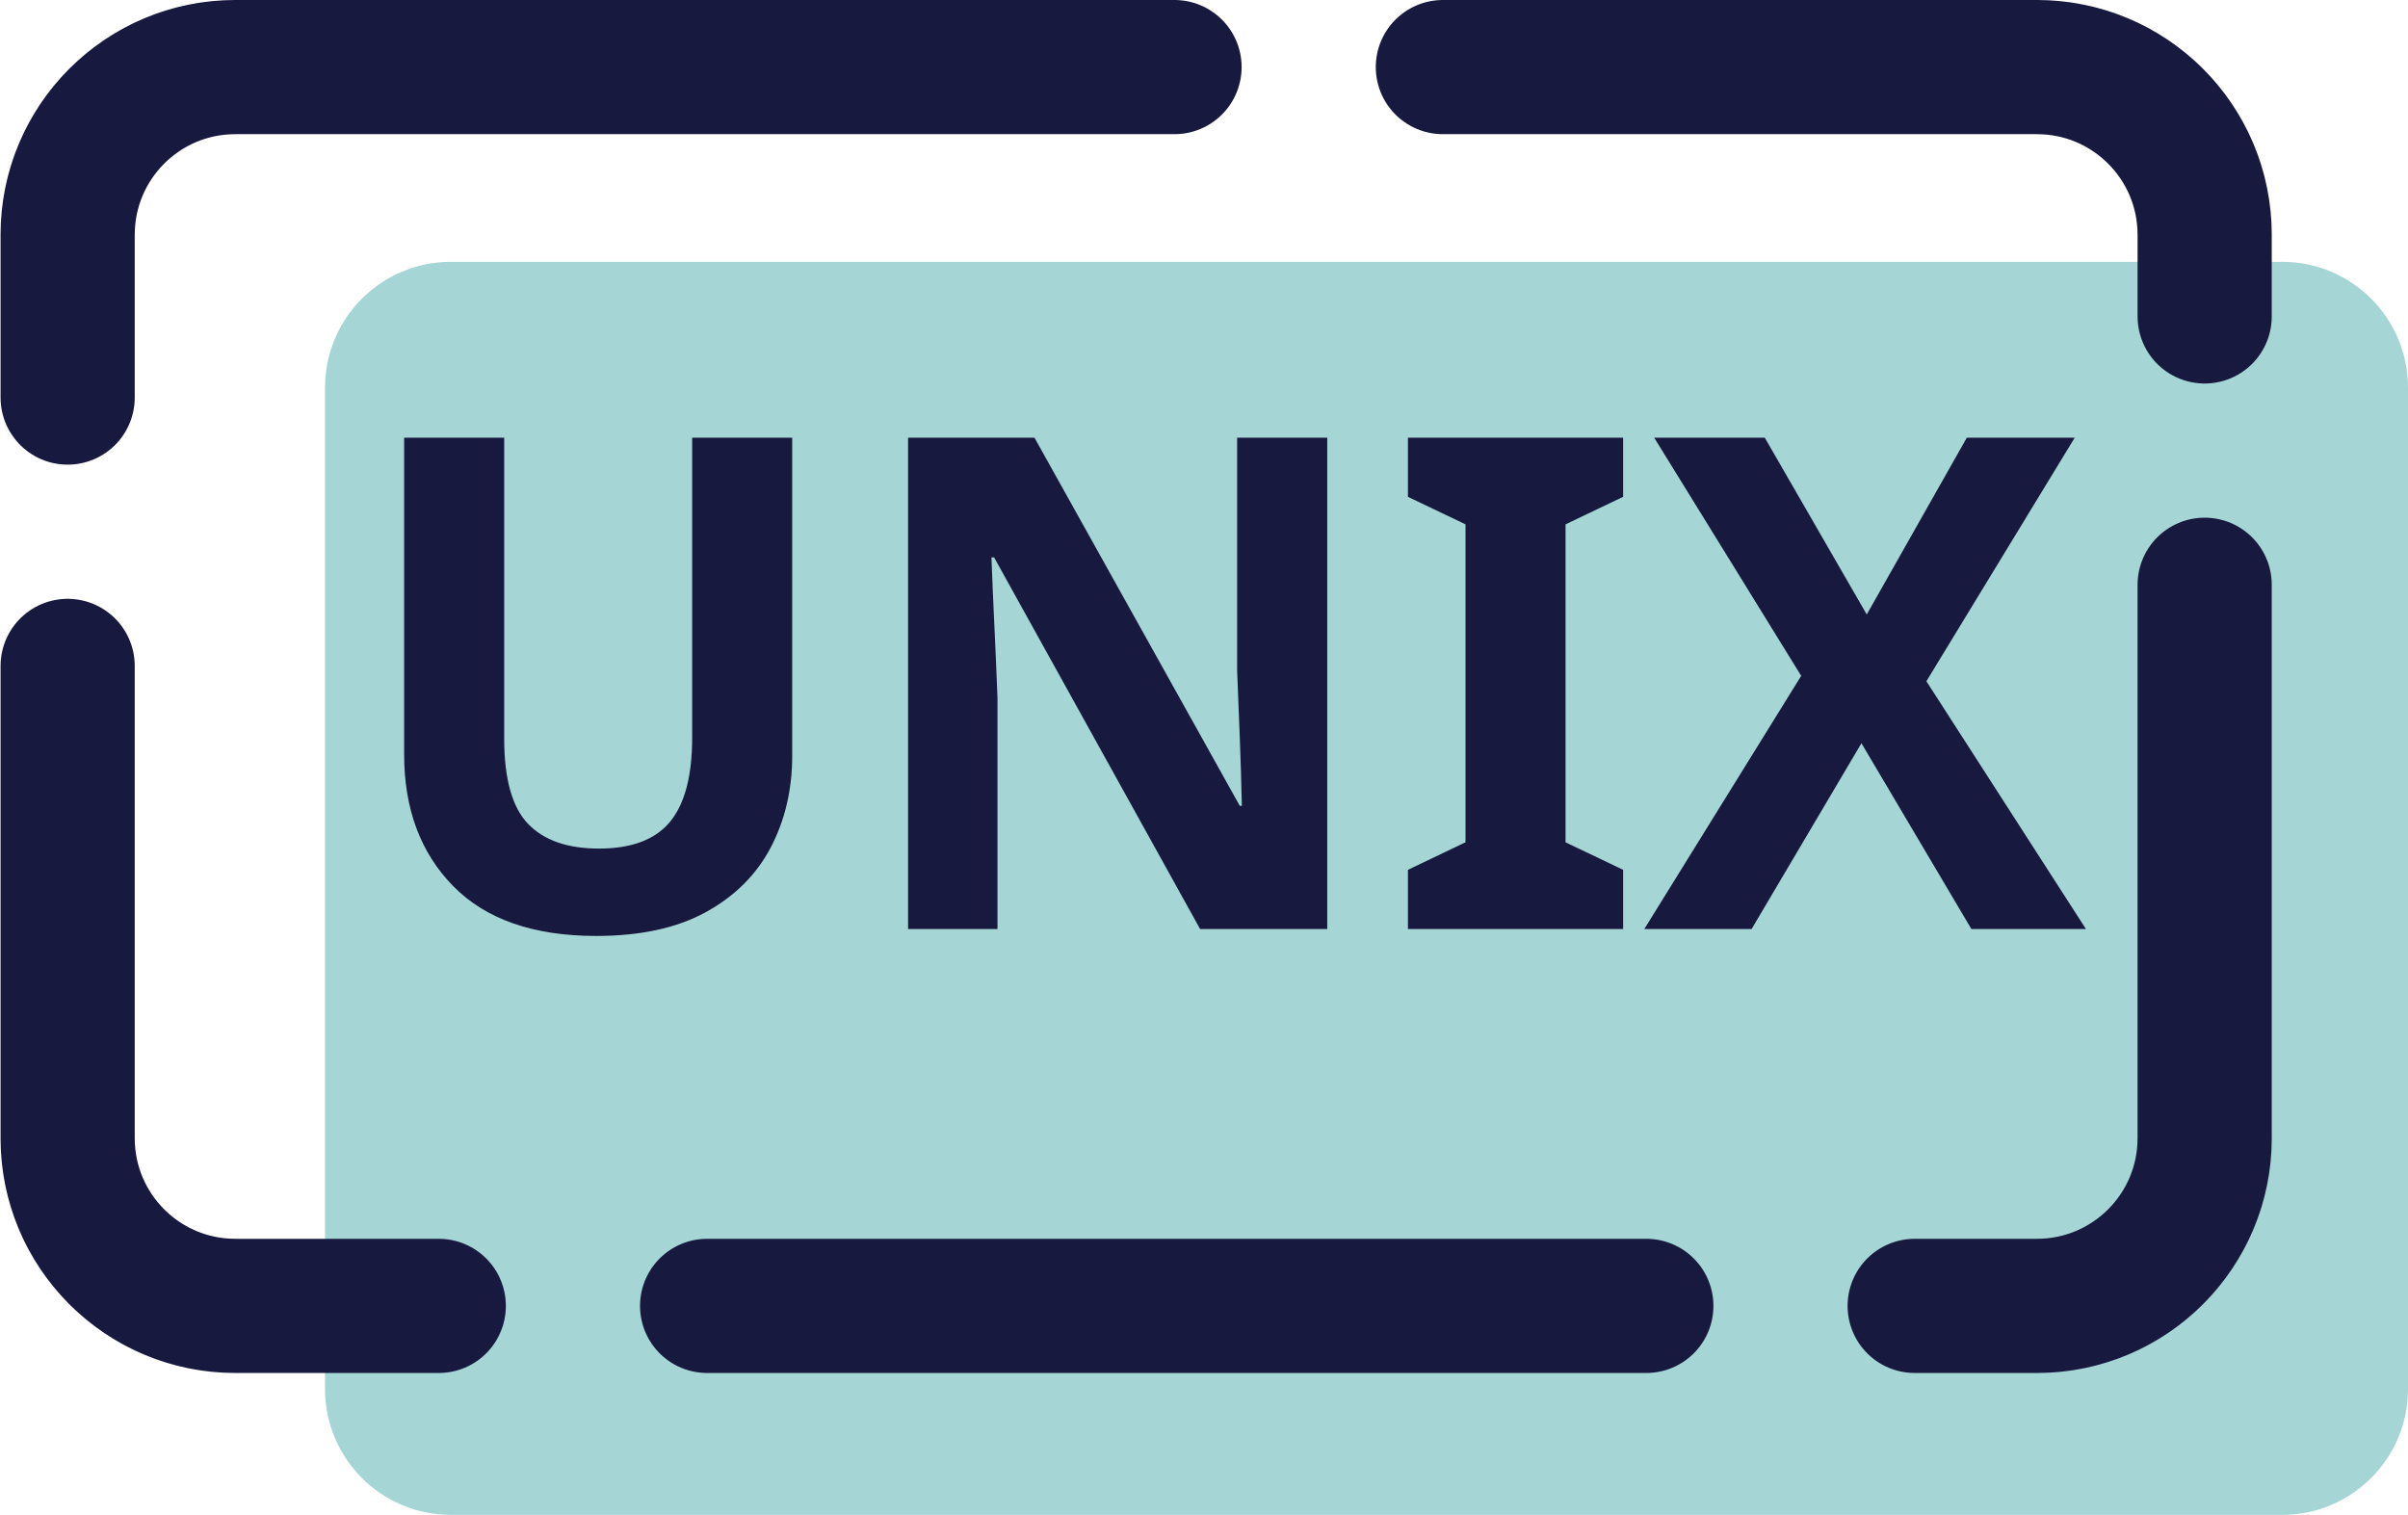
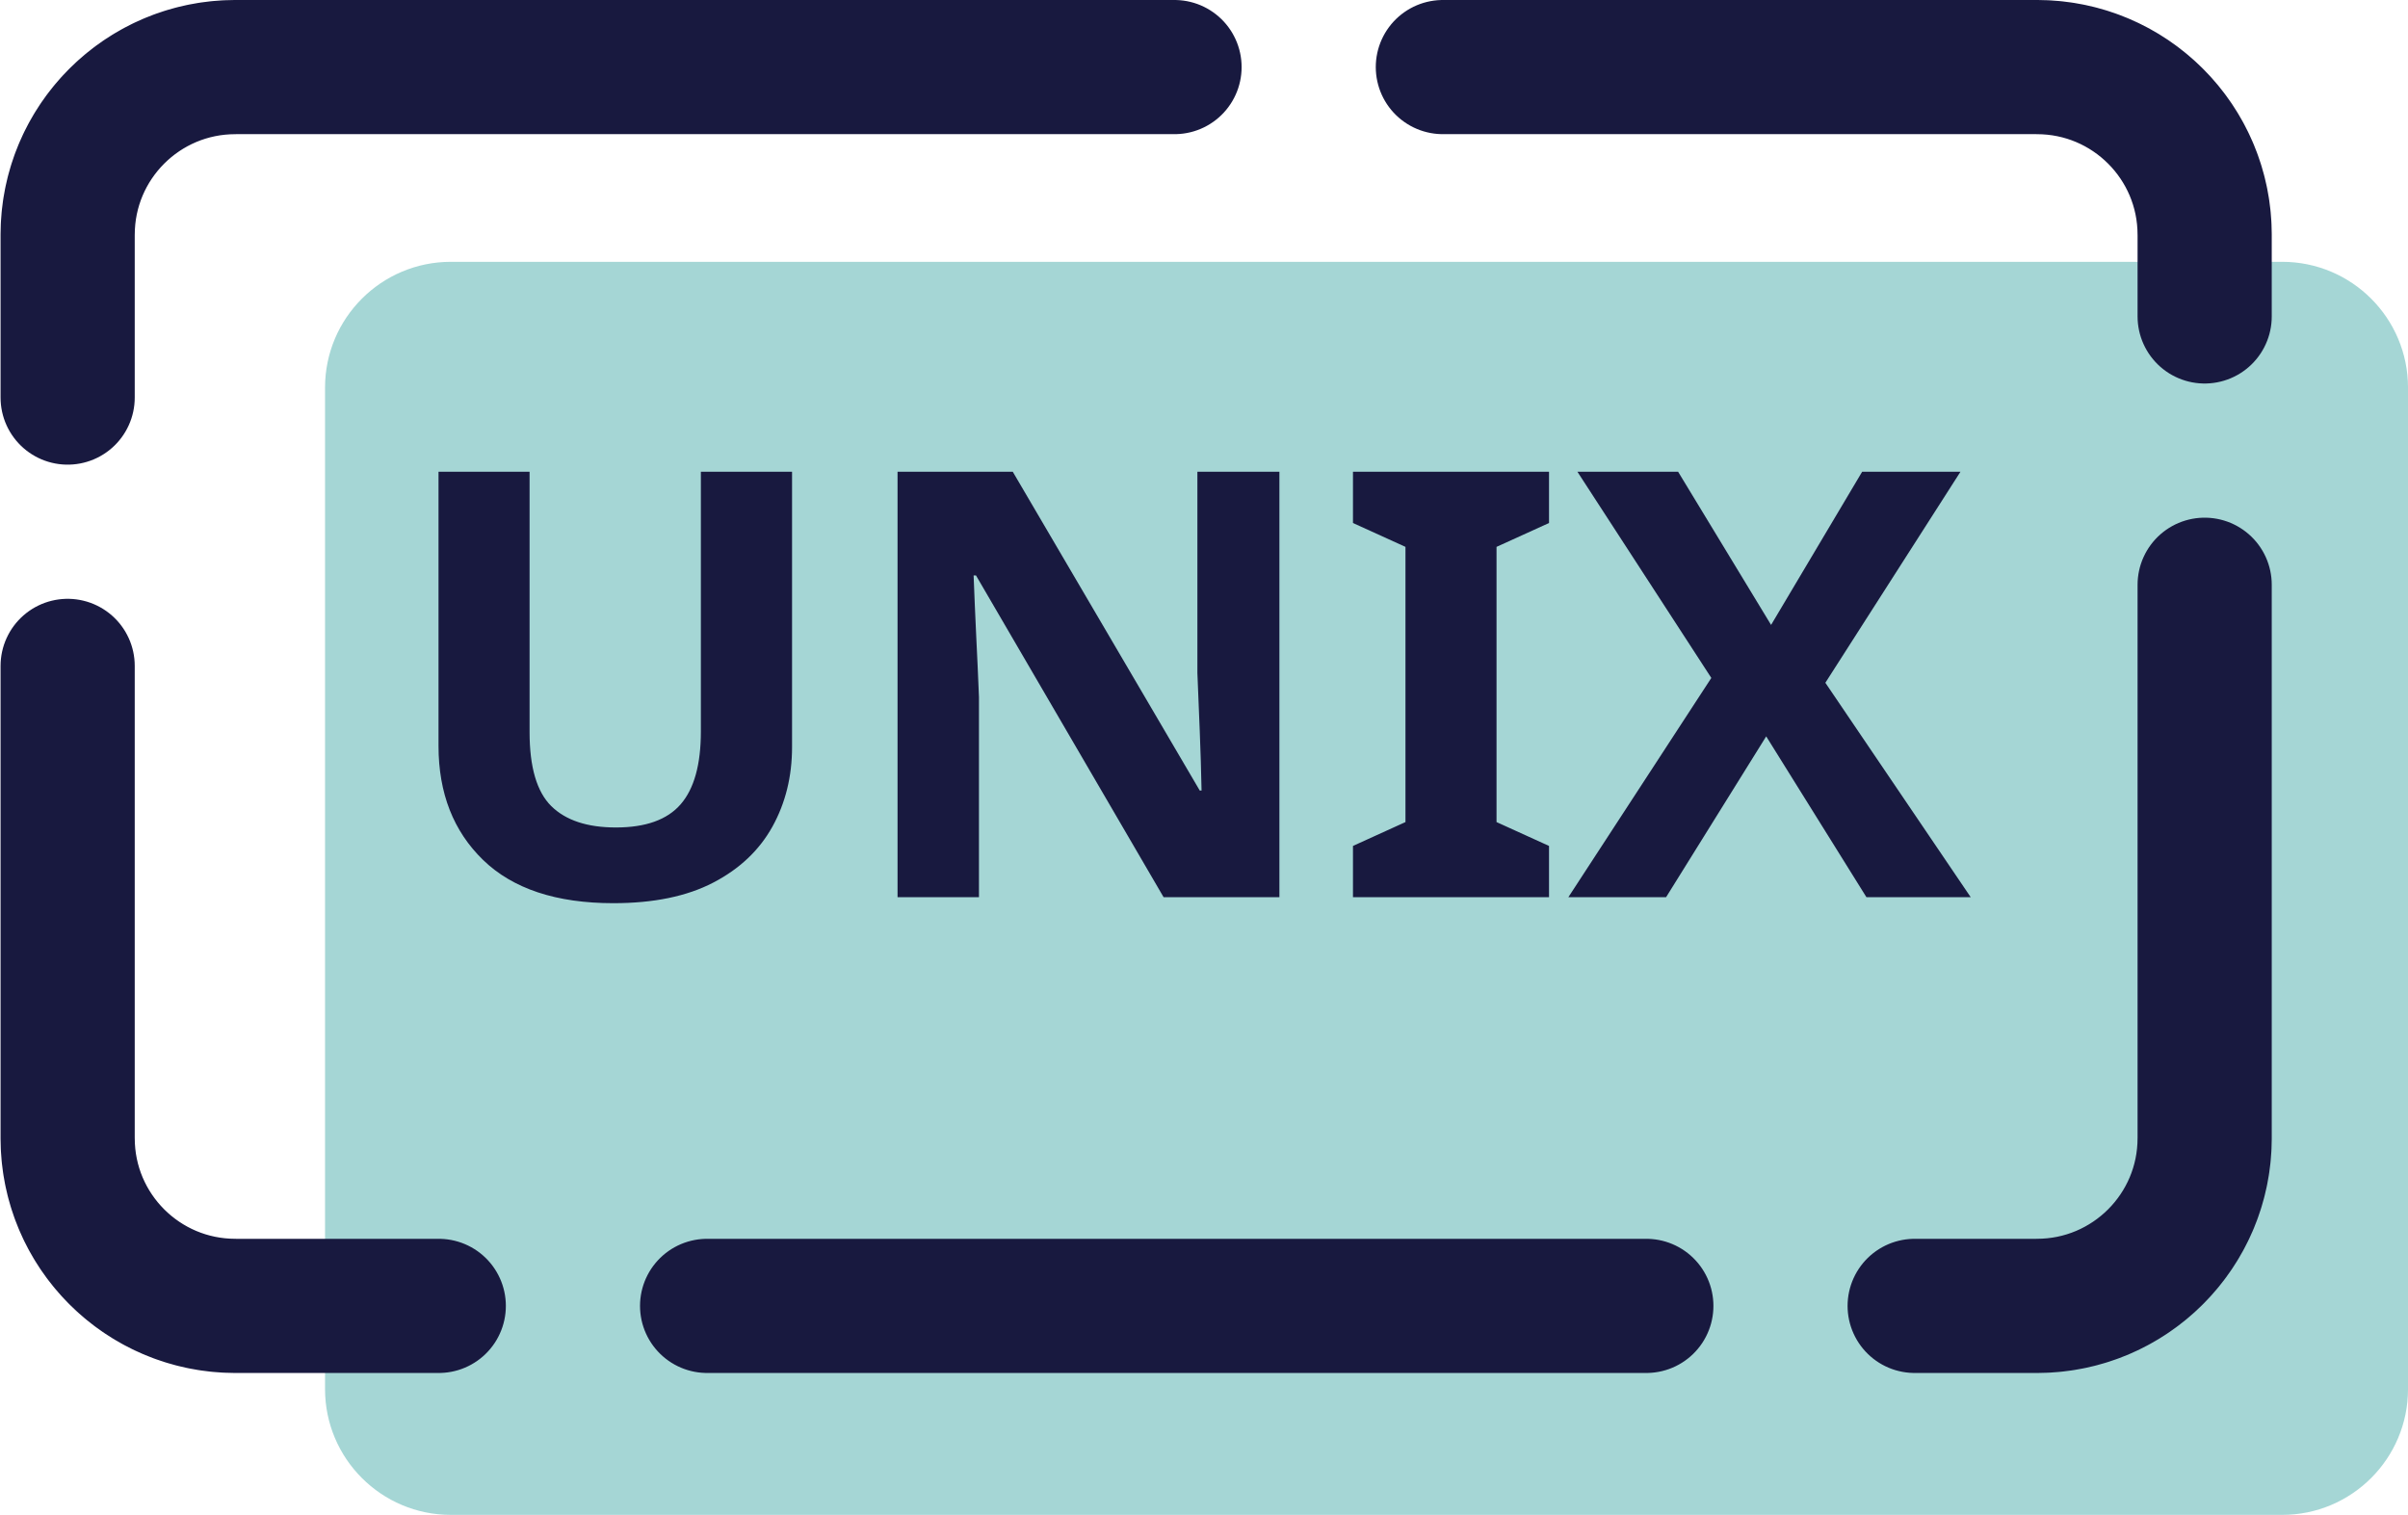
<svg xmlns="http://www.w3.org/2000/svg" width="61.847mm" height="38.911mm" viewBox="0 0 61.847 38.911" version="1.1" id="svg1" xml:space="preserve">
  <defs id="defs1">
    <rect x="360.203" y="438.134" width="288.243" height="213.332" id="rect4-2-7-1-9" />
  </defs>
  <g id="layer12" transform="translate(-145.0966,-157.441)">
    <rect style="fill:#a5d6d5;fill-opacity:1;stroke:#a5d6a7;stroke-width:0;stroke-linecap:round;stroke-miterlimit:4.3;stroke-dasharray:none" id="rect1-5-1-2-7" width="53.499" height="32.186" x="153.445" y="164.166" ry="3.232" />
    <rect style="fill:none;stroke:#18193f;stroke-width:3.446;stroke-linecap:round;stroke-linejoin:miter;stroke-miterlimit:4.3;stroke-dasharray:24.123, 6.892;stroke-dashoffset:0;stroke-opacity:1;paint-order:normal" id="rect2-9-6-6-7" width="54.887" height="31.82" x="146.834" y="159.164" ry="4.306" />
-     <text xml:space="preserve" transform="matrix(0.1988424,0,0,0.2066705,82.4083,74.44346)" id="text3-9-3-9-4" style="font-style:normal;font-variant:normal;font-weight:600;font-stretch:normal;font-size:85.523px;font-family:'SF Pro Rounded';-inkscape-font-specification:'SF Pro Rounded, Semi-Bold';font-variant-ligatures:normal;font-variant-caps:normal;font-variant-numeric:normal;font-variant-east-asian:normal;white-space:pre;shape-inside:url(#rect4-2-7-1-9);display:inline;fill:#18193f;fill-opacity:1;stroke:#18193f;stroke-width:0;stroke-linecap:round;stroke-linejoin:miter;stroke-miterlimit:4.3;stroke-dasharray:none;stroke-dashoffset:0;stroke-opacity:1;paint-order:normal">
-       <tspan x="360.203" y="517.059" id="tspan2">UNIX</tspan>
+     <text xml:space="preserve" transform="matrix(0.195666,0,0,0.1932497,84.56233,81.6946)" id="text3-9-3-9-4" style="font-style:normal;font-variant:normal;font-weight:900;font-stretch:normal;font-size:79.184px;font-family:'SF Pro Rounded';-inkscape-font-specification:'SF Pro Rounded, Heavy';font-variant-ligatures:normal;font-variant-caps:normal;font-variant-numeric:normal;font-variant-east-asian:normal;white-space:pre;shape-inside:url(#rect4-2-7-1-9);display:inline;fill:#18193f;fill-opacity:1;stroke:#18193f;stroke-width:0;stroke-linecap:round;stroke-linejoin:miter;stroke-miterlimit:4.3;stroke-dasharray:none;stroke-dashoffset:0;stroke-opacity:1;paint-order:normal">
+       <tspan x="360.203" y="511.21" id="tspan1">UNIX</tspan>
    </text>
  </g>
</svg>
